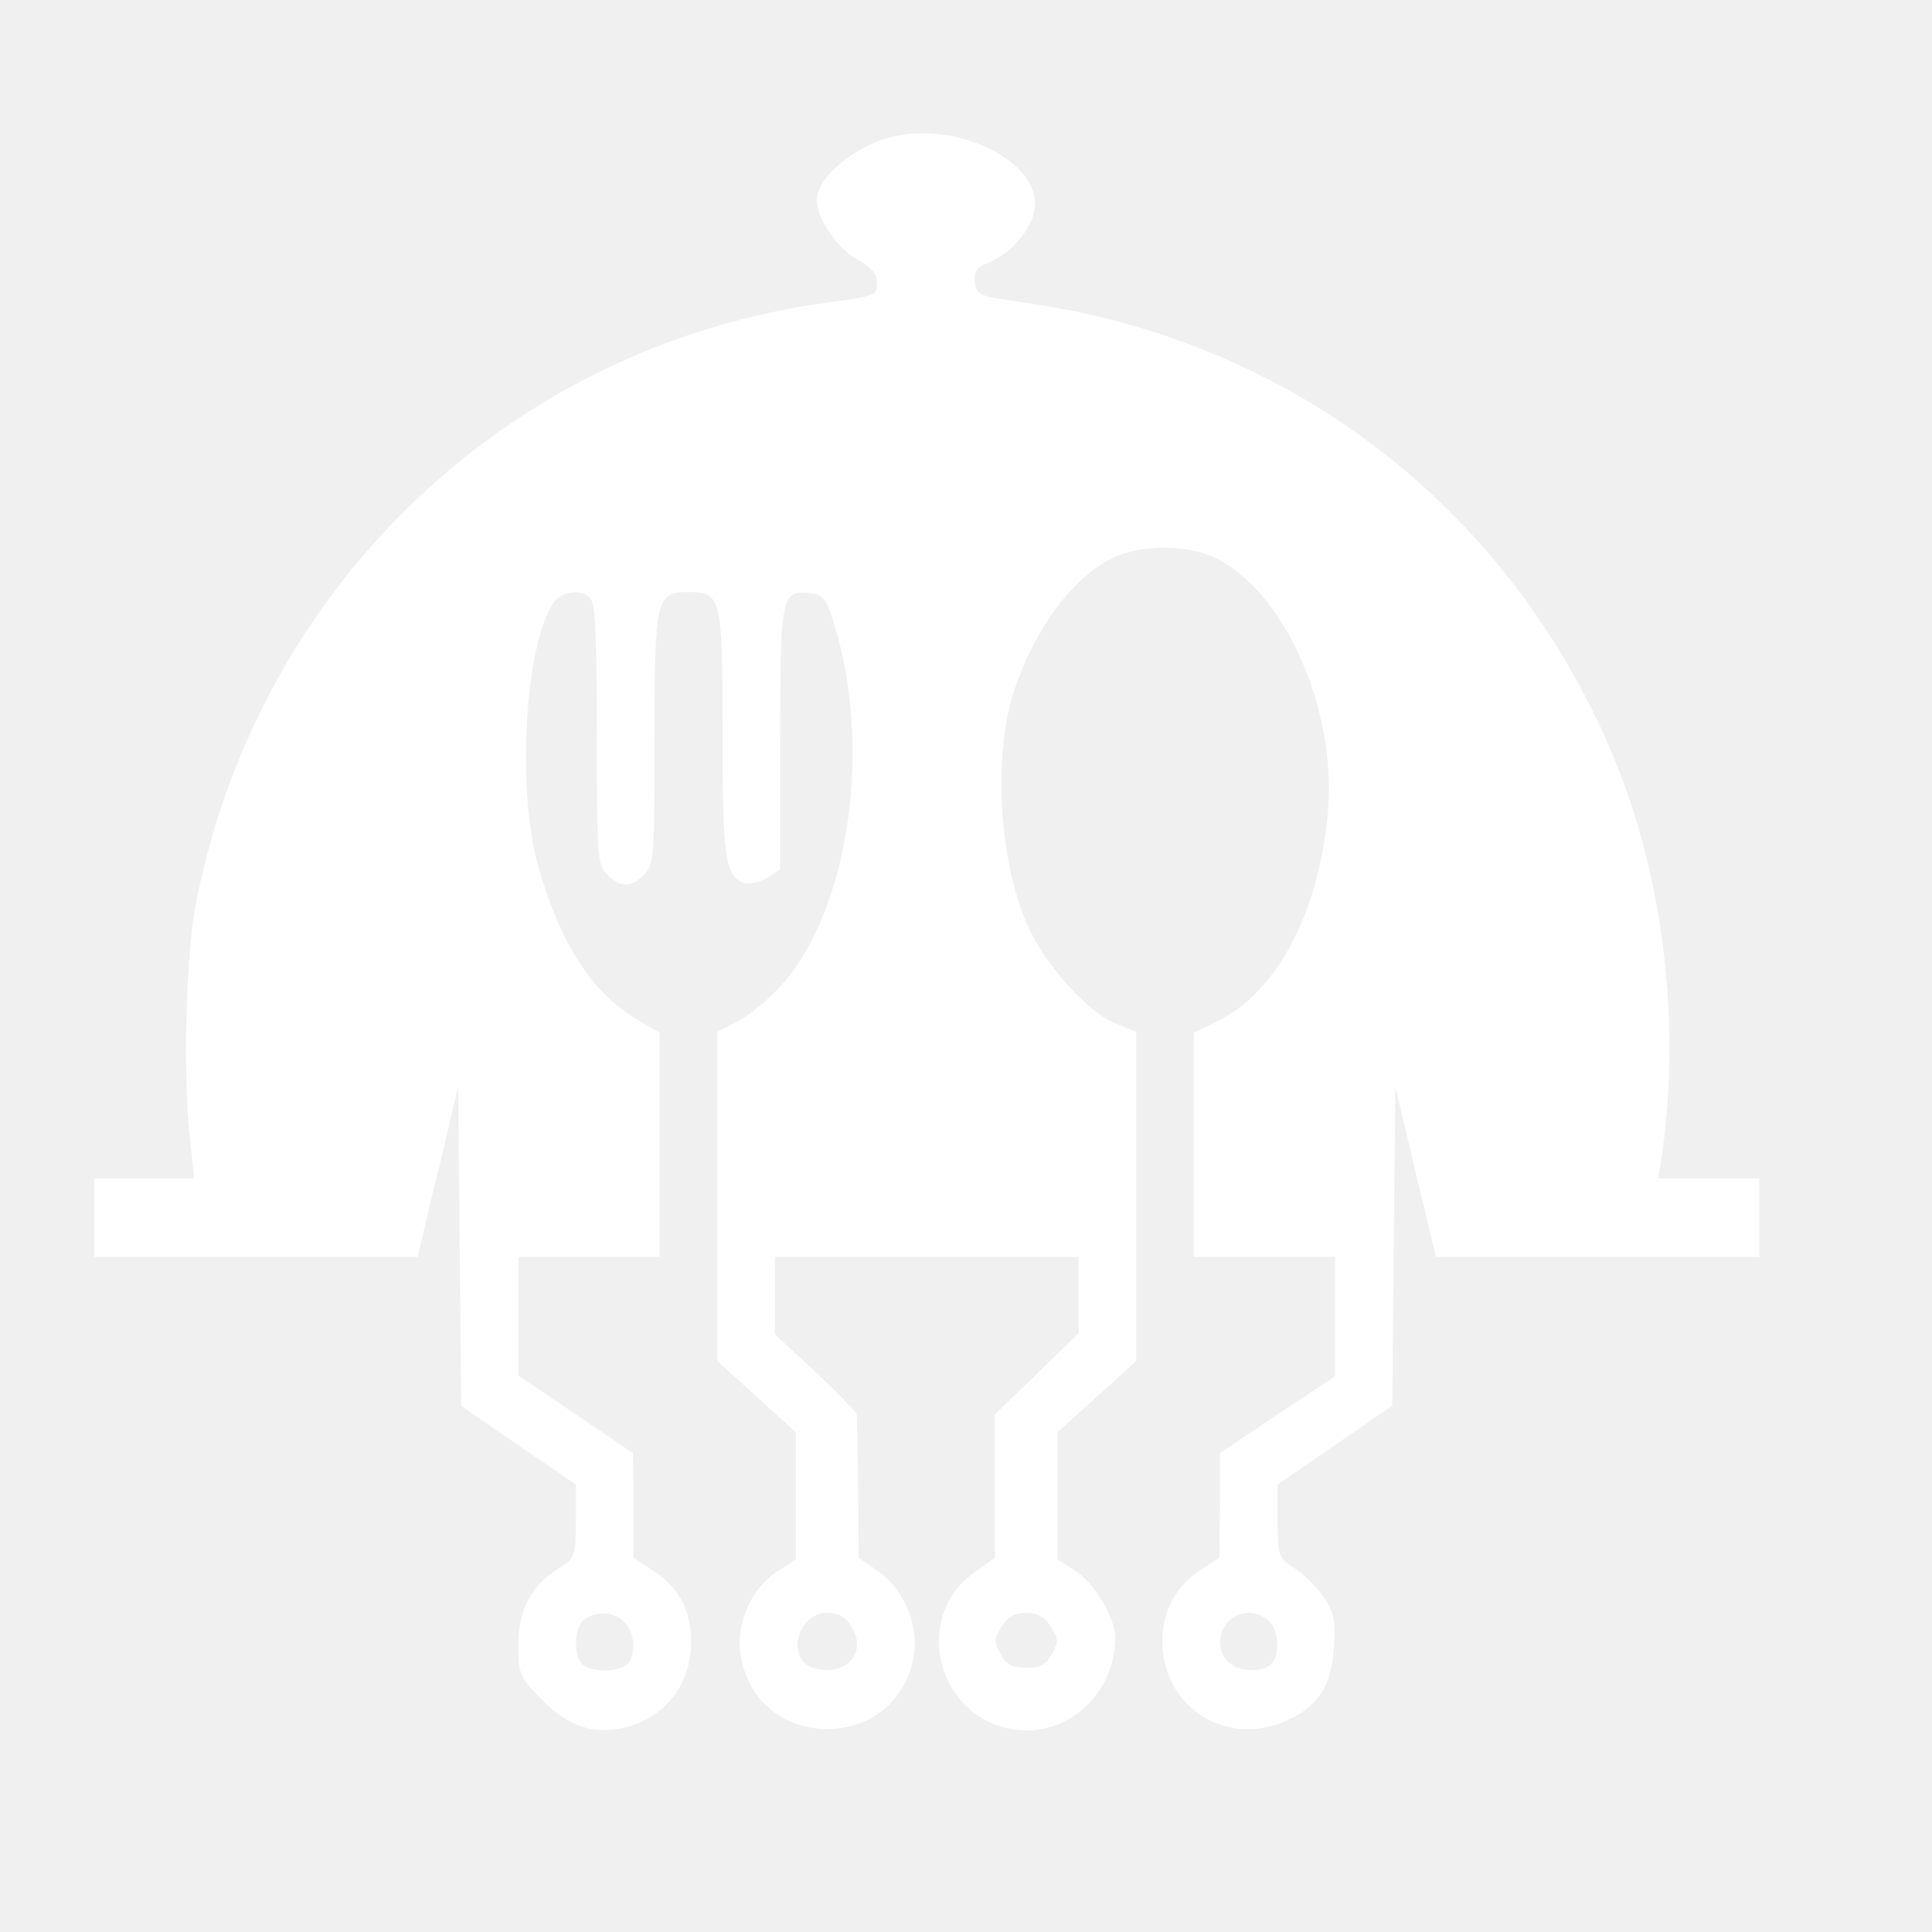
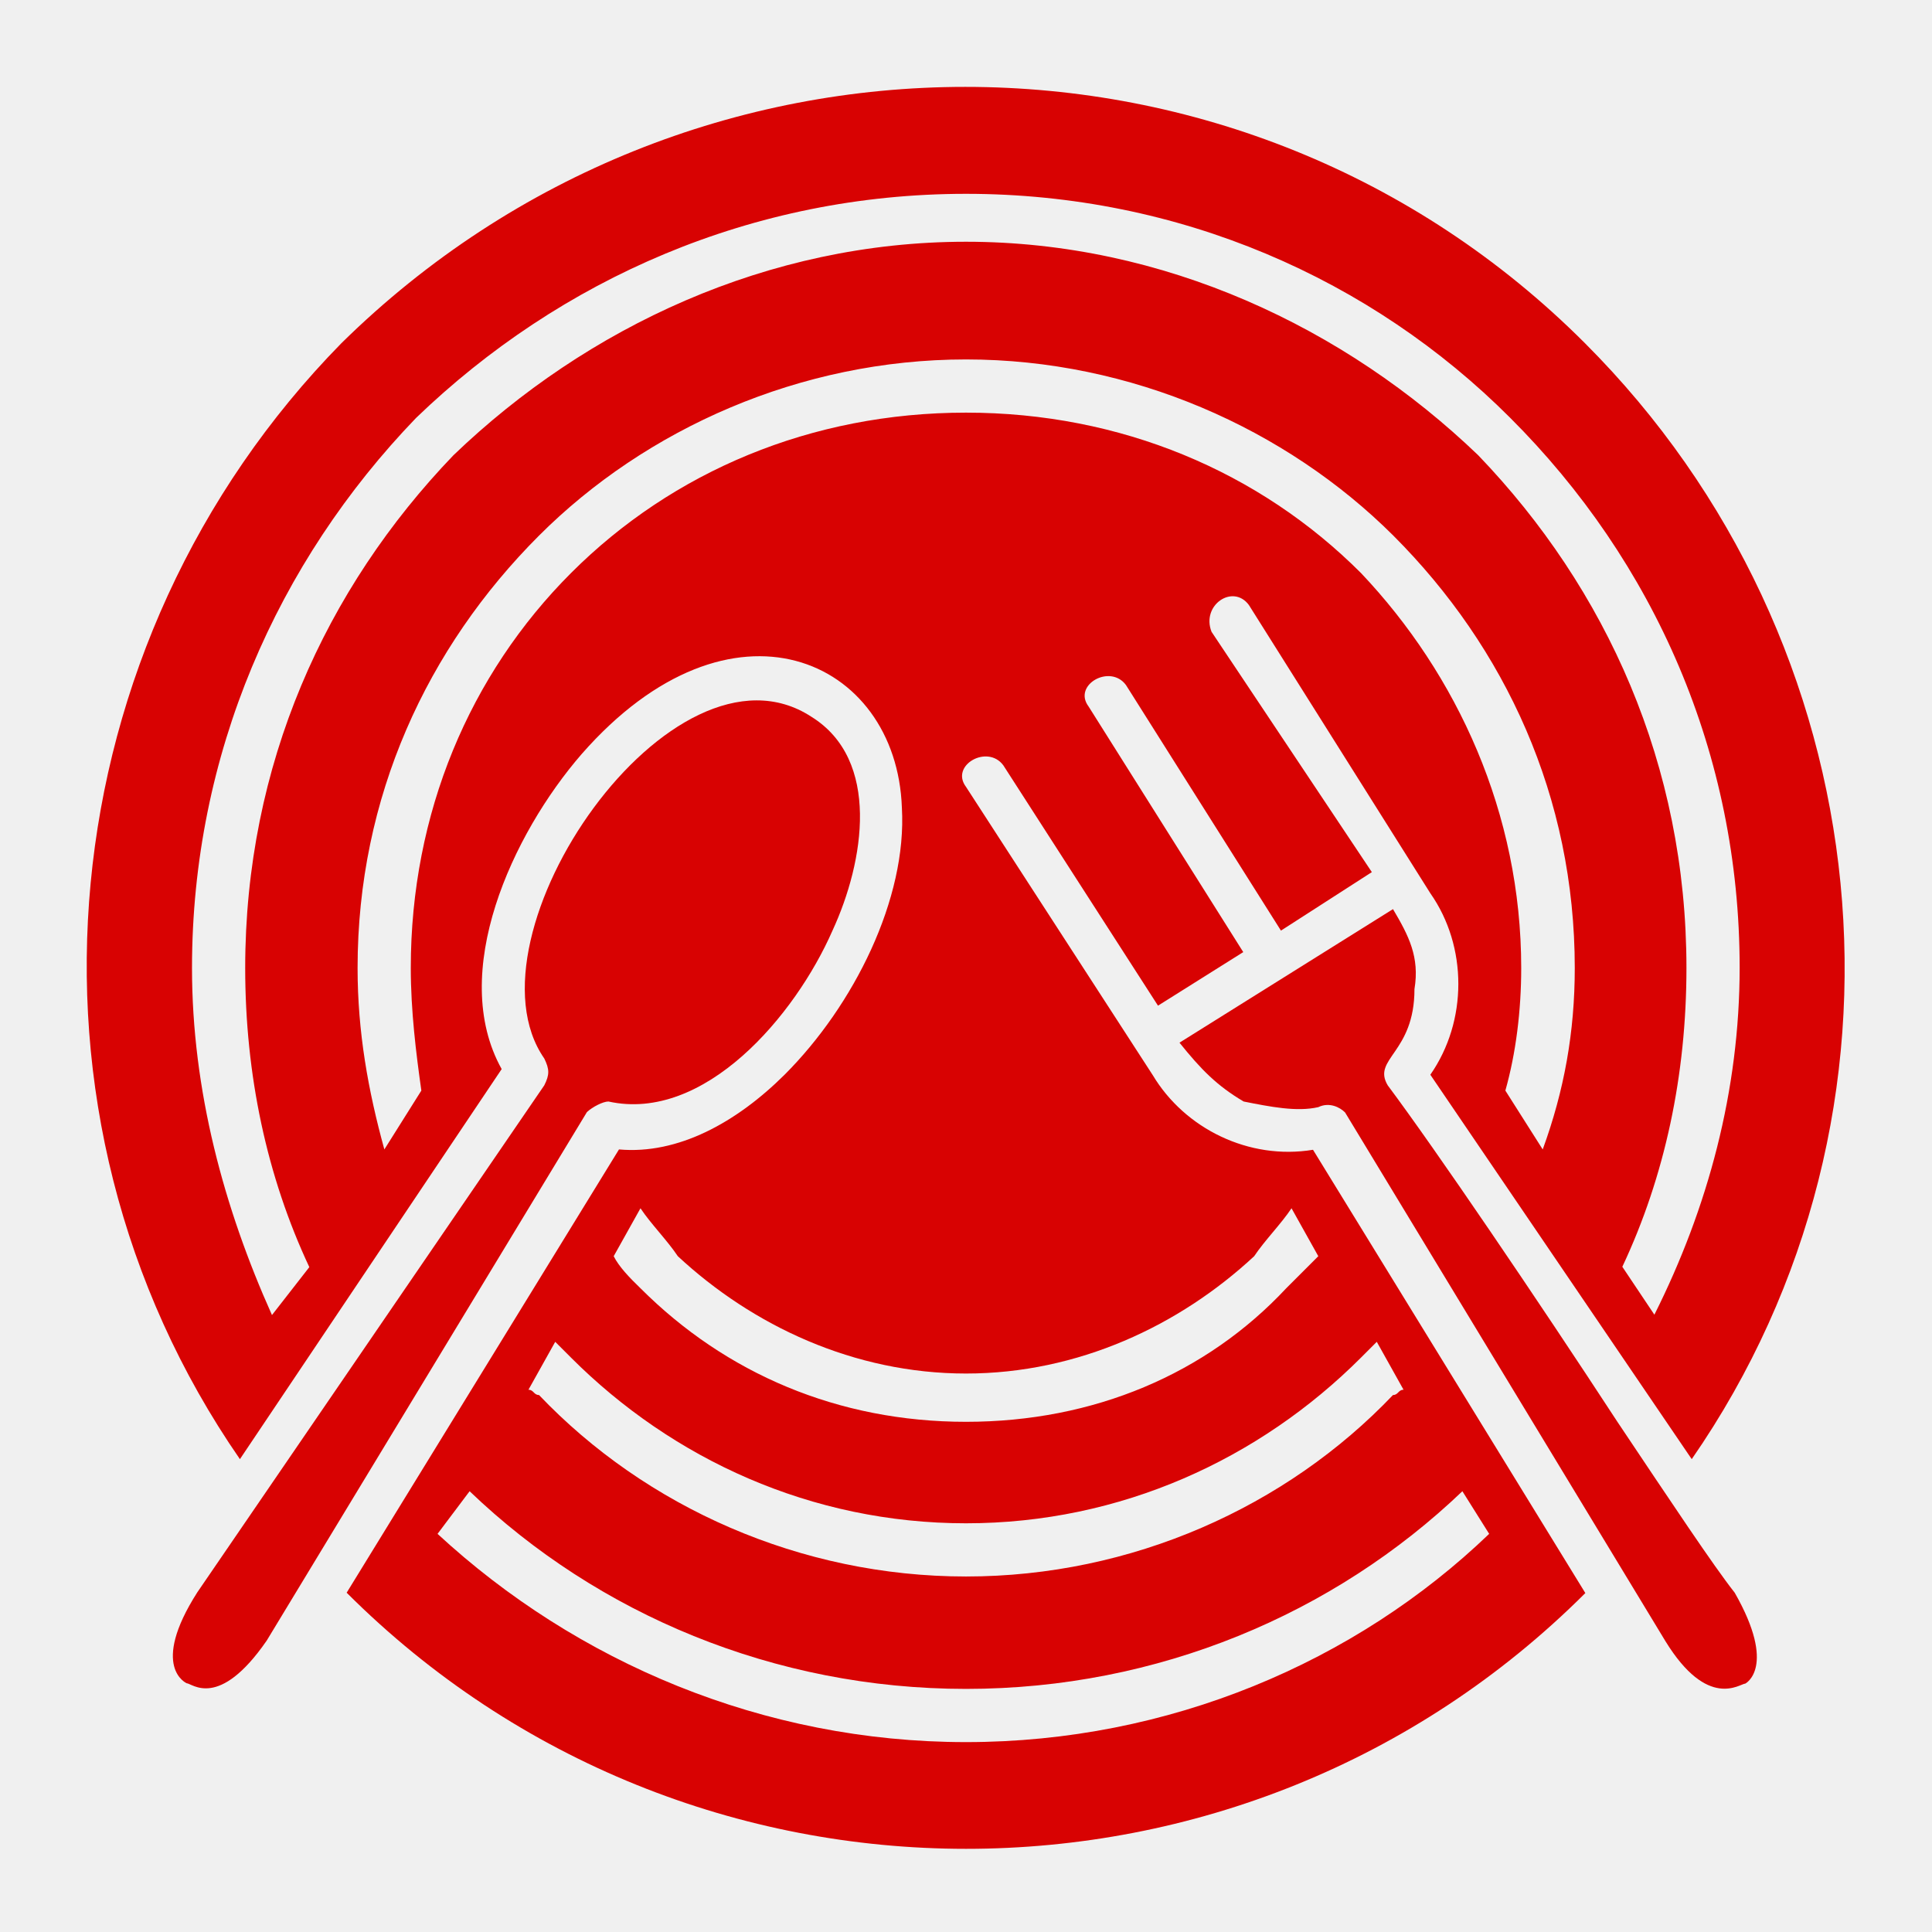
- <svg xmlns="http://www.w3.org/2000/svg" width="500" zoomAndPan="magnify" viewBox="0 0 375 375" height="500" preserveAspectRatio="xMidYMid meet" version="1.0">
-   <path fill="#ffffff" d="M 173.781 26.406 C 166.262 28.035 158.535 34.332 158.535 38.906 C 158.535 42.461 162.602 48.355 166.465 50.387 C 169.207 51.91 170.223 53.133 170.223 54.961 C 170.223 57.297 169.816 57.5 160.773 58.719 C 99.086 66.949 50 113.691 38.008 175.469 C 36.078 185.426 35.469 209 36.891 221.293 L 37.703 228.711 L 18.293 228.711 L 18.293 243.953 L 81.098 243.953 L 81.605 241.617 C 81.91 240.398 83.637 232.98 85.57 225.156 L 88.922 210.93 L 89.227 241.922 L 89.531 272.91 L 100.609 280.531 L 111.789 288.152 L 111.789 295.266 C 111.688 302.176 111.586 302.48 108.434 304.41 C 103.047 307.762 100.609 312.539 100.609 319.246 C 100.609 324.832 100.812 325.445 104.98 329.711 C 110.164 335.098 115.242 336.824 121.34 335.301 C 129.27 333.266 134.145 326.867 134.145 318.637 C 134.145 312.539 131.707 307.965 126.523 304.715 L 122.969 302.379 L 122.969 292.219 L 122.867 282.055 L 111.789 274.539 L 100.609 267.02 L 100.609 243.953 L 128.047 243.953 L 128.047 200.465 L 123.578 197.824 C 114.938 192.742 108.738 183.191 104.473 168.152 C 100.305 153.418 101.828 125.68 107.316 117.145 C 108.941 114.707 112.703 114.199 114.633 116.129 C 115.547 117.043 115.855 124.258 115.855 142.547 C 115.855 166.426 115.957 167.848 117.887 169.777 C 120.426 172.32 122.461 172.32 125 169.777 C 126.93 167.848 127.031 166.426 127.031 143.562 C 127.031 116.332 127.336 114.91 133.535 114.91 C 140.039 114.91 140.242 115.926 140.242 142.141 C 140.242 166.527 140.754 170.184 144.512 171.402 C 145.527 171.711 147.562 171.199 148.883 170.387 L 151.422 168.762 L 151.422 143.562 C 151.422 115.824 151.727 114.504 157.012 115.113 C 159.555 115.316 160.266 116.129 161.383 119.48 C 169.613 143.867 165.039 176.789 151.32 191.625 C 148.883 194.266 145.223 197.211 143.09 198.332 L 139.227 200.262 L 139.227 264.172 L 146.848 271.082 L 154.473 277.992 L 154.473 302.684 L 151.016 304.918 C 146.035 307.965 142.887 314.875 143.699 320.871 C 144.918 329.711 151.727 335.605 160.672 335.605 C 169.613 335.504 176.219 329.609 177.438 320.871 C 178.254 314.977 175.203 308.172 170.223 304.816 L 166.668 302.379 L 166.566 288.863 C 166.465 281.547 166.363 275.047 166.262 274.539 C 166.262 274.133 162.602 270.371 158.332 266.309 L 150.406 258.992 L 150.406 243.953 L 209.348 243.953 L 209.348 258.789 L 201.219 266.715 L 193.09 274.539 L 193.09 302.379 L 189.125 305.223 C 177.641 313.25 181.199 331.641 194.918 335.301 C 205.793 338.246 216.465 329.609 216.465 317.824 C 216.465 314.062 212.297 307.051 208.738 304.918 L 205.285 302.684 L 205.285 277.992 L 220.527 264.172 L 220.527 200.262 L 216.465 198.637 C 211.281 196.5 203.355 187.863 199.797 180.348 C 194.105 168.254 192.684 148.035 196.543 135.027 C 200.406 122.633 207.926 112.27 215.957 108.305 C 221.645 105.562 230.895 105.664 236.383 108.508 C 249.797 115.621 259.555 138.18 257.723 157.992 C 255.895 177.398 247.766 192.641 236.281 198.23 L 231.707 200.465 L 231.707 243.953 L 259.145 243.953 L 259.145 267.121 L 247.969 274.539 L 236.789 282.055 L 236.789 292.219 L 236.688 302.379 L 233.434 304.41 C 228.355 307.66 225.609 312.539 225.609 318.535 C 225.609 331.336 238.008 339.262 249.695 333.98 C 255.793 331.336 258.535 327.07 258.941 319.652 C 259.246 314.57 258.941 312.945 256.91 310 C 255.59 308.07 253.047 305.527 251.32 304.41 C 248.172 302.48 248.07 302.176 247.969 295.266 L 247.969 288.152 L 256.098 282.566 C 260.57 279.516 265.547 276.062 267.176 274.945 L 270.223 272.91 L 270.527 241.922 L 270.832 210.93 L 274.188 225.156 C 276.117 232.98 277.844 240.398 278.152 241.617 L 278.66 243.953 L 341.465 243.953 L 341.465 228.711 L 321.848 228.711 L 322.562 224.344 C 326.422 197.926 322.664 168.355 312.195 144.578 C 291.668 97.535 249.594 65.73 198.68 58.719 C 190.039 57.5 189.531 57.297 189.227 54.758 C 189.023 52.727 189.531 51.91 191.871 50.996 C 196.238 49.168 200.203 44.598 200.812 40.633 C 202.234 31.793 186.688 23.664 173.781 26.406 Z M 121.137 314.773 C 123.172 316.605 123.578 321.176 121.746 323.004 C 120.121 324.629 114.633 324.629 113.008 323.004 C 111.18 321.176 111.484 315.383 113.617 314.164 C 116.16 312.641 119.004 312.844 121.137 314.773 Z M 165.141 315.484 C 168.496 320.566 164.43 325.445 158.129 323.816 C 152.438 322.395 154.574 313.047 160.57 313.047 C 162.602 313.047 164.125 313.859 165.141 315.484 Z M 203.965 315.688 C 205.488 318.129 205.488 318.637 204.168 321.074 C 203.047 323.105 201.93 323.715 199.188 323.715 C 196.441 323.715 195.324 323.105 194.207 321.074 C 192.887 318.637 192.887 318.129 194.41 315.688 C 195.629 313.859 197.055 313.047 199.188 313.047 C 201.32 313.047 202.742 313.859 203.965 315.688 Z M 246.34 314.672 C 248.273 316.5 248.477 321.277 246.746 323.004 C 245.02 324.73 240.242 324.527 238.414 322.598 C 234.961 319.145 237.5 313.047 242.379 313.047 C 243.699 313.047 245.527 313.758 246.34 314.672 Z M 246.34 314.672 " fill-opacity="1" fill-rule="nonzero" />
+ <svg xmlns="http://www.w3.org/2000/svg" width="1080" zoomAndPan="magnify" viewBox="0 0 810 810" height="1080" preserveAspectRatio="xMidYMid meet" version="1.0">
+   <path fill="#d80202" d="M 145.34 667.75 L 259.512 481.906 C 284.18 484.121 308.699 470.676 328.934 450.586 C 358.031 421.484 380.332 376.723 378.117 338.605 C 375.902 275.969 306.484 244.648 243.855 316.152 C 214.758 349.688 187.879 407.891 210.328 448.223 L 100.586 611.758 C 0 466.246 20.086 269.32 143.125 143.898 C 288.609 0.602 521.391 0.602 664.512 143.898 C 789.766 269.172 810 466.246 709.266 611.758 L 599.672 450.586 C 615.328 428.133 615.328 396.812 599.672 374.504 L 523.605 253.66 C 516.957 244.648 503.516 253.66 507.949 264.891 L 575.152 365.641 L 537.047 390.164 L 472.059 287.195 C 465.41 278.184 449.605 287.195 456.398 296.207 L 521.242 399.176 L 485.496 421.633 L 420.656 320.879 C 414.012 311.867 398.207 320.879 405 329.891 L 483.281 450.734 C 496.723 473.188 523.605 486.484 550.488 482.051 L 664.66 667.898 C 521.391 810.898 288.609 810.898 145.34 667.75 Z M 405 81.262 C 315.492 81.262 234.848 117.012 174.438 175.219 C 116.242 235.641 80.496 316.301 80.496 405.824 C 80.496 457.234 93.938 506.574 114.027 551.34 L 129.684 531.246 C 111.812 493.133 102.801 450.586 102.801 405.824 C 102.801 320.73 136.328 246.867 190.094 190.875 C 246.07 137.102 322.141 101.352 405 101.352 C 487.859 101.352 563.93 137.25 619.758 190.875 C 673.523 246.867 707.051 320.73 707.051 405.824 C 707.051 450.586 698.043 493.133 680.168 531.098 L 693.609 551.191 C 716.062 506.43 729.355 457.234 729.355 405.676 C 729.355 316.152 693.609 235.492 633.051 175.07 C 575.004 117.012 494.508 81.262 405 81.262 Z M 183.445 643.078 C 241.641 696.852 319.922 730.387 405 730.387 C 490.078 730.387 568.359 696.852 624.34 643.078 L 613.113 625.203 C 559.348 676.613 485.496 708.078 405 708.078 C 324.504 708.078 250.504 676.613 196.887 625.203 Z M 405 150.695 C 335.578 150.695 270.738 179.797 225.984 224.559 C 179.016 271.539 149.918 334.176 149.918 405.824 C 149.918 432.711 154.348 457.234 161.145 481.906 L 176.652 457.234 C 174.438 441.574 172.223 423.699 172.223 405.824 C 172.223 340.969 196.887 282.766 239.426 240.219 C 281.965 197.672 340.16 173 405 173 C 469.84 173 528.035 197.672 570.574 240.219 C 610.898 282.766 637.777 340.969 637.777 405.824 C 637.777 423.699 635.562 441.574 631.133 457.234 L 646.789 481.906 C 655.797 457.234 660.23 432.711 660.23 405.824 C 660.23 334.176 631.133 271.539 584.164 224.559 C 539.262 179.797 474.422 150.695 405 150.695 Z M 221.555 582.656 C 223.77 582.656 223.77 584.871 225.984 584.871 C 270.738 631.852 335.578 660.953 405 660.953 C 474.422 660.953 539.262 631.852 584.016 584.871 C 586.23 584.871 586.23 582.656 588.445 582.656 L 577.223 562.566 C 575.004 564.781 572.789 566.996 570.574 569.215 C 528.035 611.758 469.84 638.648 405 638.648 C 340.16 638.648 281.965 611.758 239.426 569.215 C 237.211 566.996 234.996 564.781 232.777 562.566 Z M 257.297 526.668 C 259.512 531.098 263.945 535.68 268.523 540.109 C 304.266 575.859 351.383 596.102 405 596.102 C 458.617 596.102 505.734 576.008 539.262 540.109 C 543.691 535.68 548.27 531.098 552.703 526.668 L 541.477 506.574 C 537.047 513.223 530.25 520.02 525.82 526.668 C 494.508 555.77 451.969 575.859 405 575.859 C 358.031 575.859 315.492 555.77 284.18 526.668 C 279.75 520.02 272.953 513.223 268.523 506.574 Z M 257.297 526.668 " fill-opacity="1" fill-rule="nonzero" />
+   <path fill="#d80202" d="M 521.391 461.812 C 510.164 455.164 503.516 448.371 494.508 437.145 L 584.016 381.152 C 590.66 392.379 595.242 401.246 593.023 414.688 C 593.023 441.574 575.152 443.789 581.801 455.02 C 601.887 481.906 644.426 544.543 678.102 596.102 C 700.551 629.637 718.426 656.523 727.285 667.75 C 745.16 699.066 731.719 705.863 731.719 705.863 C 729.504 705.863 716.062 717.09 698.188 687.988 L 563.926 466.395 C 561.711 464.176 557.281 461.961 552.703 464.176 C 543.691 466.246 532.613 464.031 521.391 461.812 Z M 521.391 461.812 " fill-opacity="1" fill-rule="nonzero" />
+   <path fill="#d80202" d="M 349.02 390.164 C 333.363 425.914 295.258 470.676 255.082 461.812 C 252.867 461.812 248.434 464.031 246.07 466.246 L 111.812 687.84 C 91.723 716.945 80.496 705.715 78.281 705.715 C 78.281 705.715 62.625 699.066 82.715 667.602 L 228.199 455.02 C 230.414 450.586 230.414 448.371 228.199 443.789 C 192.457 392.379 281.965 262.527 340.16 300.492 C 369.258 318.516 362.461 361.062 349.02 390.164 Z M 349.02 390.164 " fill-opacity="1" fill-rule="nonzero" />
</svg>
